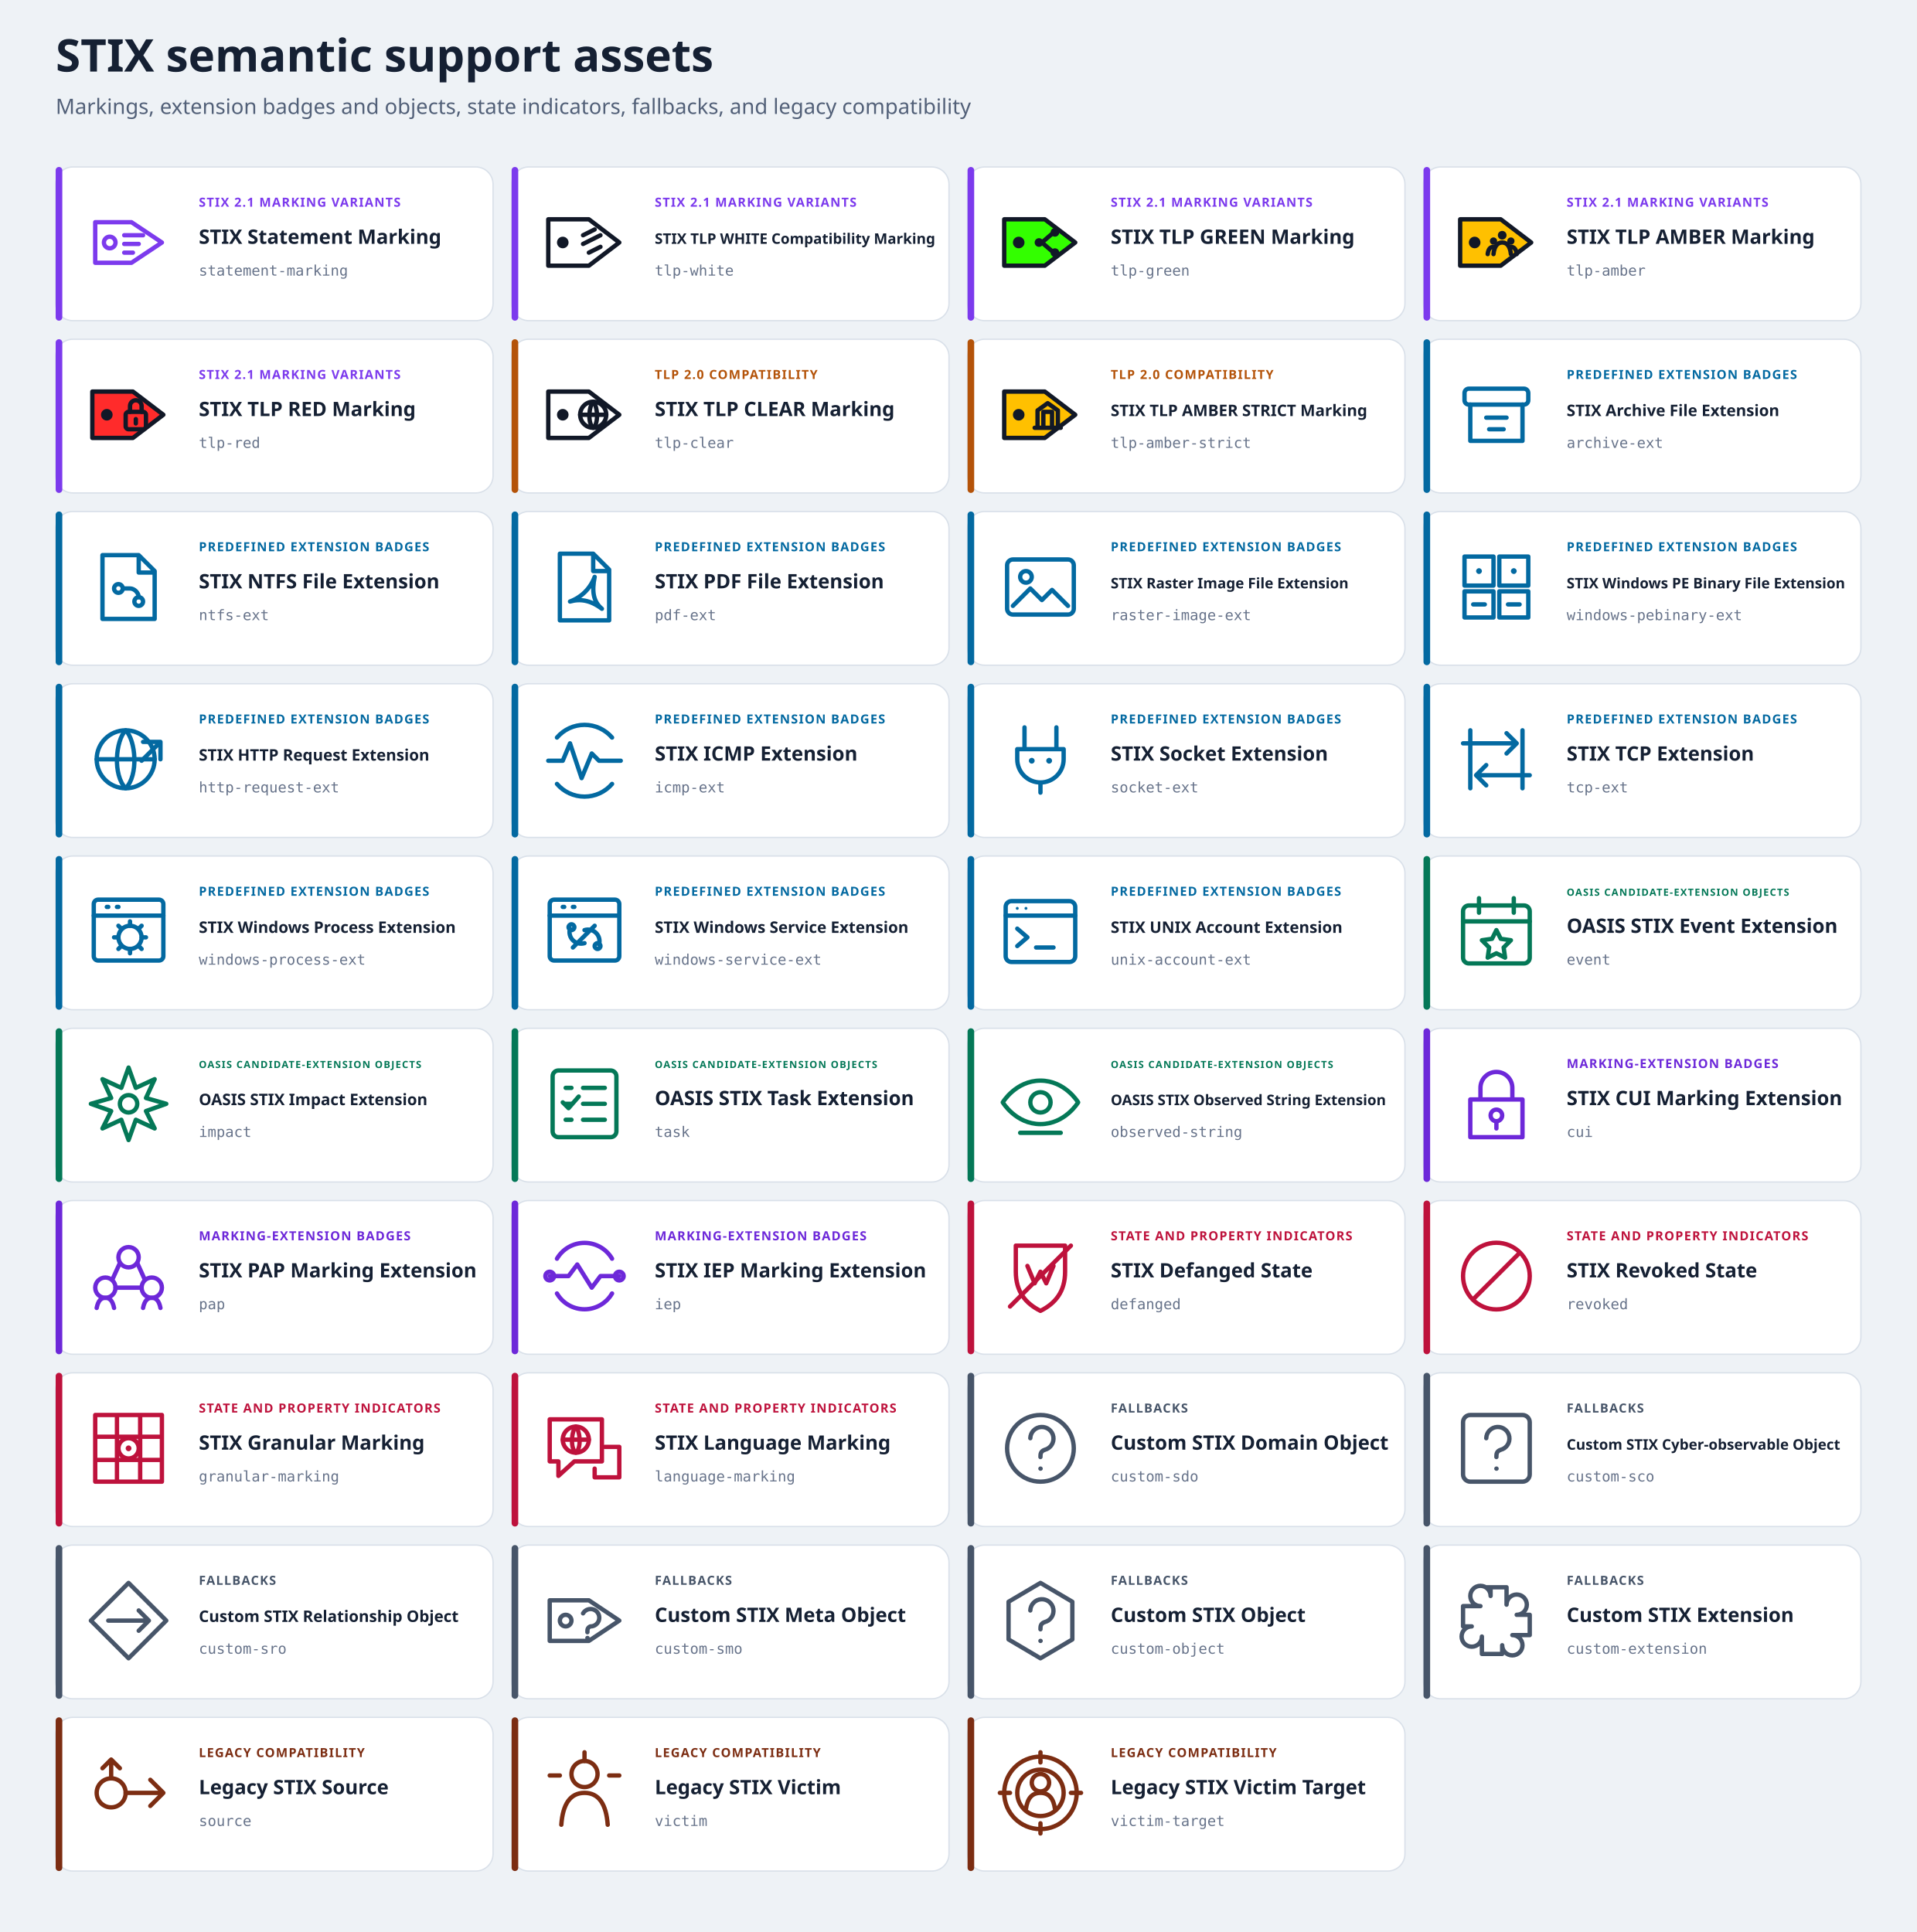
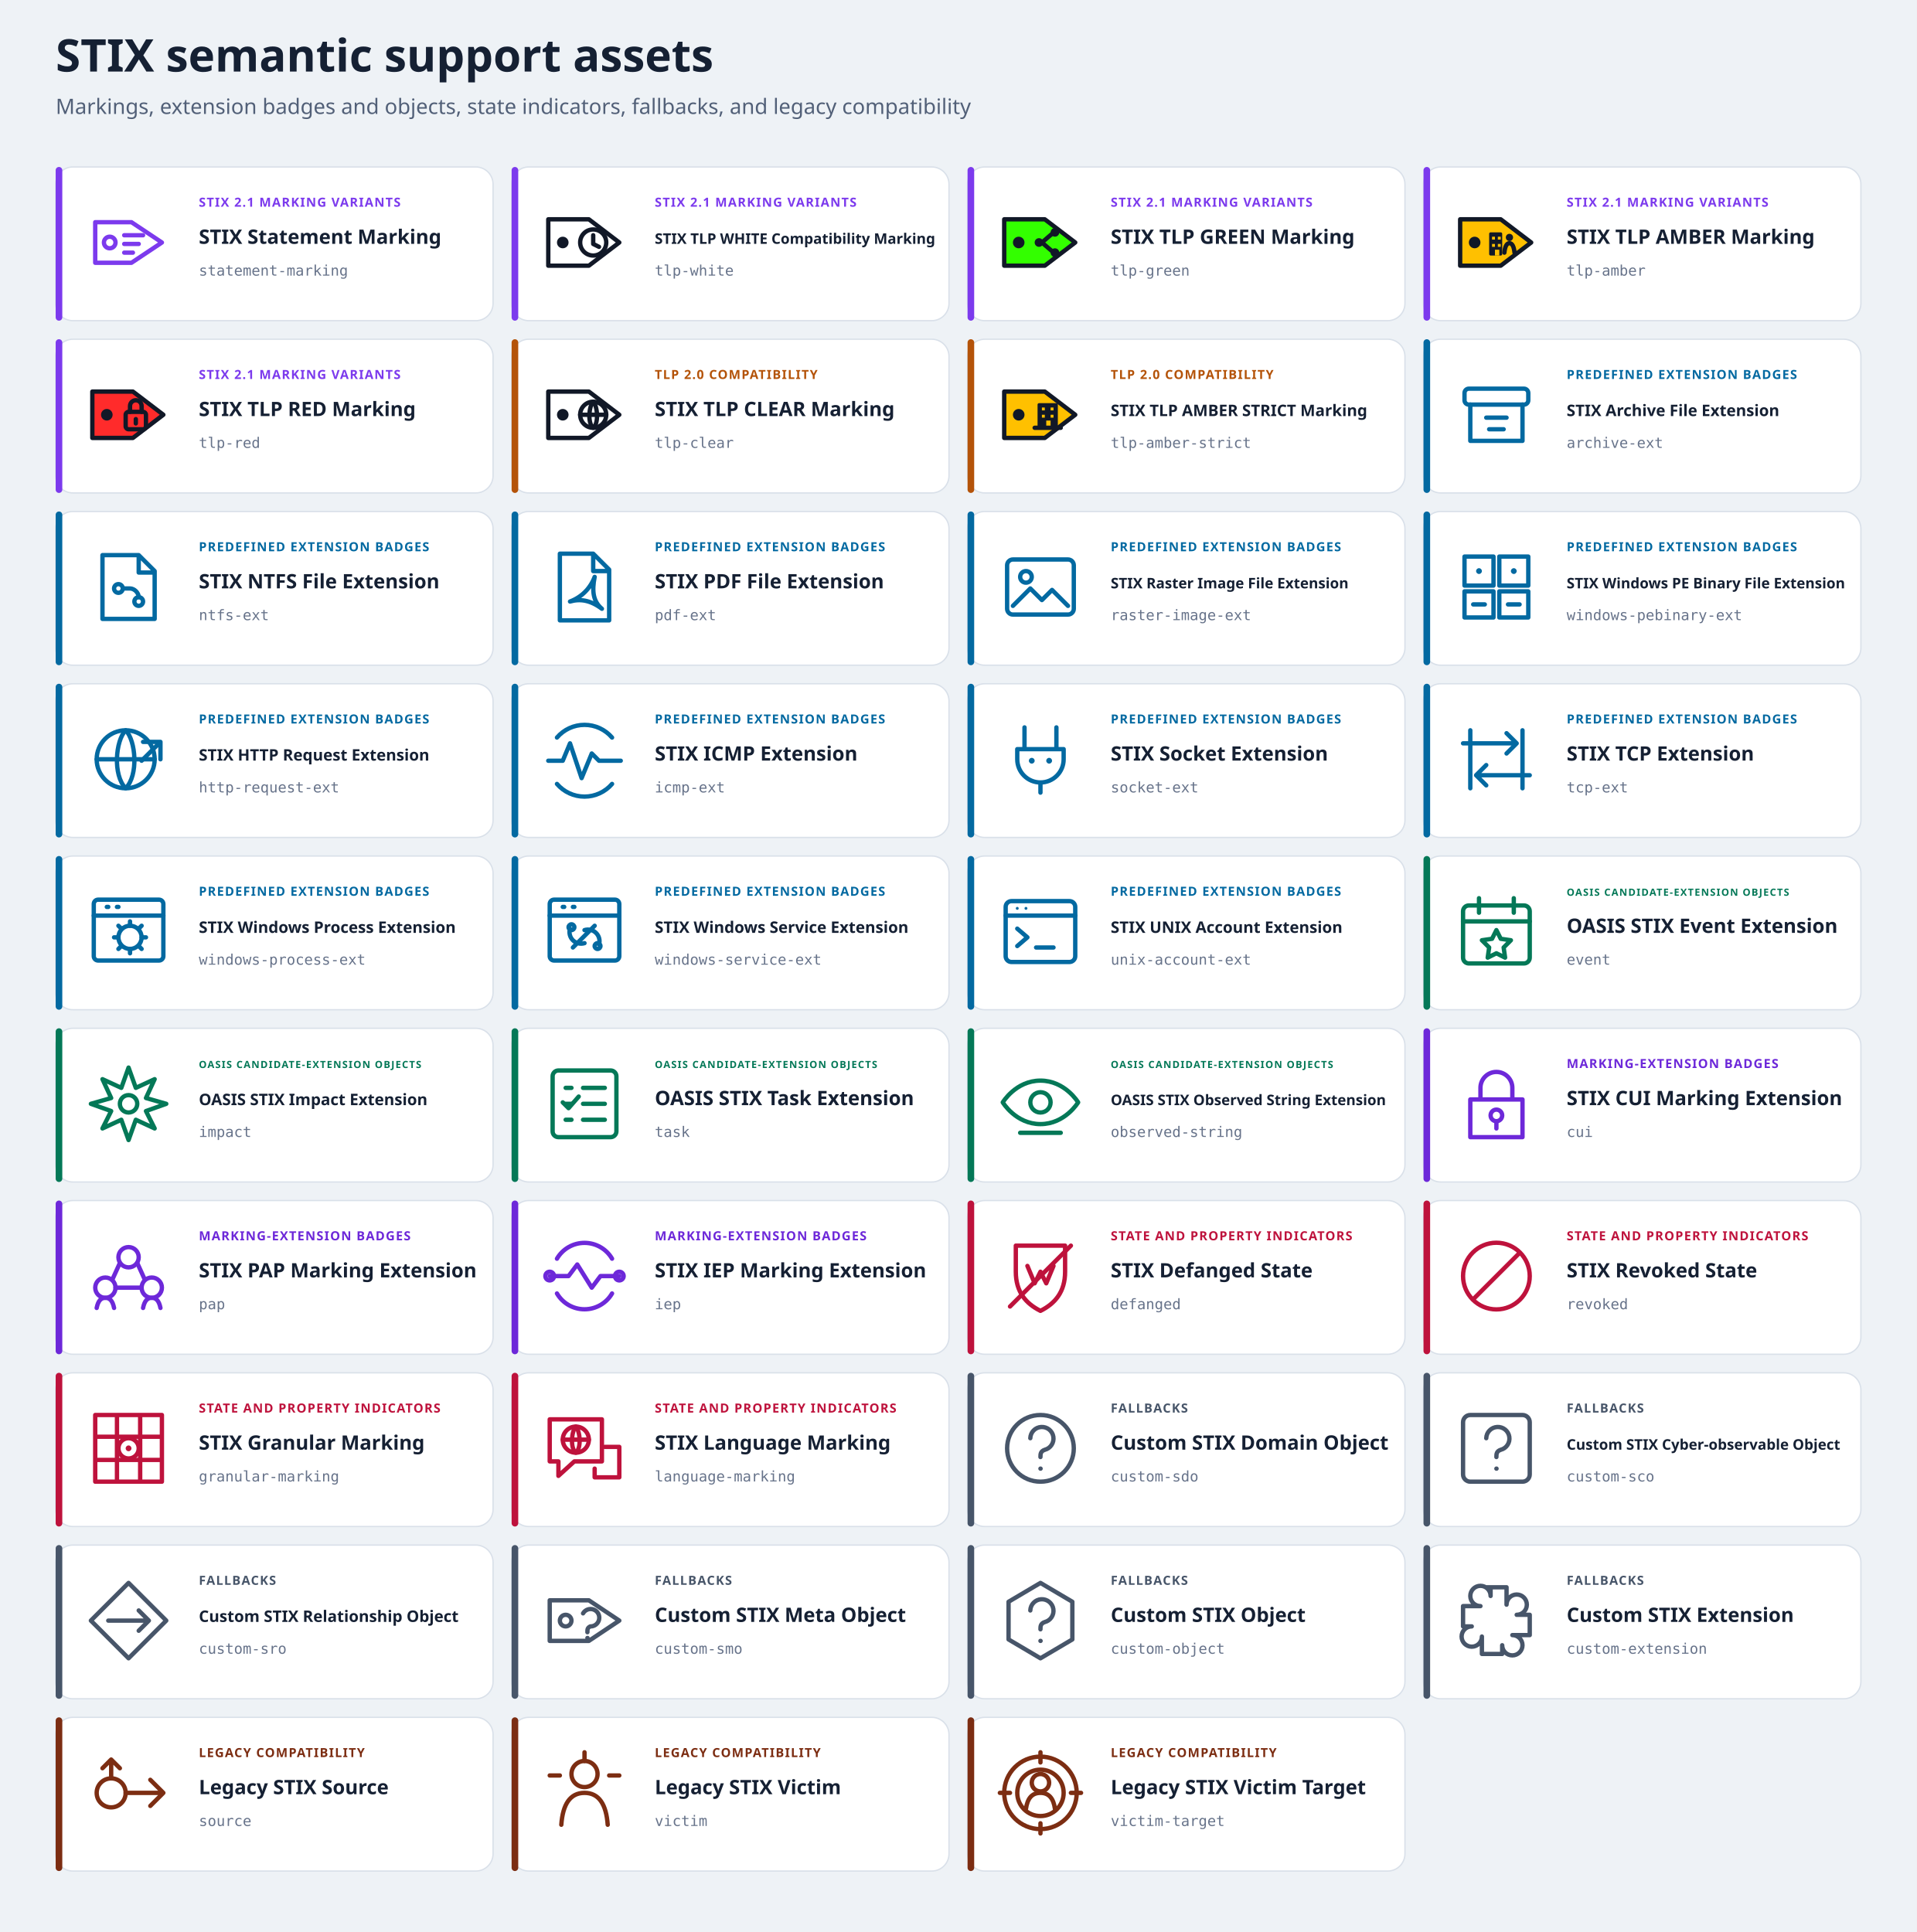
<svg xmlns="http://www.w3.org/2000/svg" viewBox="0 0 1446 1458" role="img" aria-label="STIX marking, extension, state, fallback, and compatibility assets">
  <defs>
    <symbol id="support-0" viewBox="0 0 64 64" fill="none" stroke="currentColor" stroke-width="3" stroke-linecap="round" stroke-linejoin="round">
      <path d="M9 18h25l21 14-21 14H9z" />
      <circle cx="19" cy="32" r="4" />
      <path d="M29 27h13M29 33h10M29 39h6" />
    </symbol>
    <symbol id="support-1" viewBox="0 0 64 64" fill="none" stroke="currentColor" stroke-width="3" stroke-linecap="round" stroke-linejoin="round">
      <path d="M7 16h28l21 16-21 16H7z" fill="#FFFFFF" stroke="#111827" />
      <circle cx="17" cy="32" r="4" fill="#111827" stroke="none" />
      <g fill="none" stroke="#111827" stroke-width="3" stroke-linecap="round" stroke-linejoin="round">
-         <path d="m31 27 8-4M31 33l12-6M35 39l8-4" />
+         <circle cx="38" cy="32" r="9" />
+         <path d="M38 27v6l4 2" />
      </g>
    </symbol>
    <symbol id="support-2" viewBox="0 0 64 64" fill="none" stroke="currentColor" stroke-width="3" stroke-linecap="round" stroke-linejoin="round">
      <path d="M7 16h28l21 16-21 16H7z" fill="#33FF00" stroke="#111827" />
      <circle cx="17" cy="32" r="4" fill="#111827" stroke="none" />
      <g fill="none" stroke="#111827" stroke-width="3" stroke-linecap="round" stroke-linejoin="round">
        <path d="m33 32 7-6M33 32l7 6" />
        <circle cx="31" cy="32" r="3" fill="#111827" stroke="none" />
        <circle cx="42" cy="25" r="3" fill="#111827" stroke="none" />
        <circle cx="42" cy="39" r="3" fill="#111827" stroke="none" />
      </g>
    </symbol>
    <symbol id="support-3" viewBox="0 0 64 64" fill="none" stroke="currentColor" stroke-width="3" stroke-linecap="round" stroke-linejoin="round">
      <path d="M7 16h28l21 16-21 16H7z" fill="#FFC000" stroke="#111827" />
      <circle cx="17" cy="32" r="4" fill="#111827" stroke="none" />
      <g fill="none" stroke="#111827" stroke-width="3" stroke-linecap="round" stroke-linejoin="round">
-         <circle cx="36" cy="27" r="3" fill="#111827" stroke="none" />
-         <circle cx="30" cy="31" r="2.5" fill="#111827" stroke="none" />
-         <circle cx="42" cy="31" r="2.5" fill="#111827" stroke="none" />
-         <path d="M30 40c.5-5 2.5-8 6-8s5.5 3 6 8M26 40c.3-3 1.5-5 4-5M46 40c-.3-3-1.5-5-4-5" />
+         <rect x="27" y="25" width="9" height="16" rx="1" fill="#111827" stroke="none" />
+         <rect x="29" y="28" width="2" height="2" fill="#FFC000" stroke="none" />
+         <rect x="33" y="28" width="2" height="2" fill="#FFC000" stroke="none" />
+         <rect x="29" y="33" width="2" height="2" fill="#FFC000" stroke="none" />
+         <rect x="33" y="33" width="2" height="2" fill="#FFC000" stroke="none" />
+         <rect x="31" y="37" width="3" height="4" fill="#FFC000" stroke="none" />
+         <circle cx="41" cy="28.5" r="2.5" fill="#111827" stroke="none" />
+         <path d="M37.5 39c.4-4.2 1.6-6.5 3.5-6.5s3.1 2.3 3.5 6.5" />
      </g>
    </symbol>
    <symbol id="support-4" viewBox="0 0 64 64" fill="none" stroke="currentColor" stroke-width="3" stroke-linecap="round" stroke-linejoin="round">
      <path d="M7 16h28l21 16-21 16H7z" fill="#FF2B2B" stroke="#111827" />
      <circle cx="17" cy="32" r="4" fill="#111827" stroke="none" />
      <g fill="none" stroke="#111827" stroke-width="3" stroke-linecap="round" stroke-linejoin="round">
        <rect x="30" y="30" width="14" height="12" rx="2" />
        <path d="M33 30v-4a4 4 0 0 1 8 0v4M37 35v3" />
      </g>
    </symbol>
    <symbol id="support-5" viewBox="0 0 64 64" fill="none" stroke="currentColor" stroke-width="3" stroke-linecap="round" stroke-linejoin="round">
      <path d="M7 16h28l21 16-21 16H7z" fill="#FFFFFF" stroke="#111827" />
      <circle cx="17" cy="32" r="4" fill="#111827" stroke="none" />
      <g fill="none" stroke="#111827" stroke-width="3" stroke-linecap="round" stroke-linejoin="round">
        <circle cx="38" cy="32" r="9" />
        <path d="M29 32h18M38 23c3 3 4 15 0 18M38 23c-3 3-4 15 0 18" />
      </g>
    </symbol>
    <symbol id="support-6" viewBox="0 0 64 64" fill="none" stroke="currentColor" stroke-width="3" stroke-linecap="round" stroke-linejoin="round">
      <path d="M7 16h28l21 16-21 16H7z" fill="#FFC000" stroke="#111827" />
      <circle cx="17" cy="32" r="4" fill="#111827" stroke="none" />
      <g fill="none" stroke="#111827" stroke-width="3" stroke-linecap="round" stroke-linejoin="round">
-         <path d="M30 41V29l7-5 7 5v12M34 41V30h6v11M28 41h18" />
+         <rect x="30" y="24" width="14" height="17" rx="1" fill="#111827" stroke="none" />
+         <rect x="33" y="27" width="2" height="2" fill="#FFC000" stroke="none" />
+         <rect x="39" y="27" width="2" height="2" fill="#FFC000" stroke="none" />
+         <rect x="33" y="32" width="2" height="2" fill="#FFC000" stroke="none" />
+         <rect x="39" y="32" width="2" height="2" fill="#FFC000" stroke="none" />
+         <rect x="36" y="36" width="3" height="5" fill="#FFC000" stroke="none" />
+         <path d="M28 41h18" />
      </g>
    </symbol>
    <symbol id="support-7" viewBox="0 0 64 64" fill="none" stroke="currentColor" stroke-width="3" stroke-linecap="round" stroke-linejoin="round">
      <rect x="10" y="14" width="44" height="11" rx="3" />
      <path d="M14 25v25h36V25M25 34h14M27 42h10" />
    </symbol>
    <symbol id="support-8" viewBox="0 0 64 64" fill="none" stroke="currentColor" stroke-width="3" stroke-linecap="round" stroke-linejoin="round">
      <path d="M14 10h25l11 11v33H14zM39 10v12h11" />
      <circle cx="25" cy="33" r="3" />
      <circle cx="39" cy="42" r="3" />
      <path d="M28 33h5c3 0 6 3 6 6" />
    </symbol>
    <symbol id="support-9" viewBox="0 0 64 64" fill="none" stroke="currentColor" stroke-width="3" stroke-linecap="round" stroke-linejoin="round">
      <path d="M15 9h23l11 11v35H15zM38 9v12h11" />
      <path d="M22 42c8-3 14-9 17-17-2 10-1 17 5 22-8-6-15-7-22-5z" />
    </symbol>
    <symbol id="support-10" viewBox="0 0 64 64" fill="none" stroke="currentColor" stroke-width="3" stroke-linecap="round" stroke-linejoin="round">
      <rect x="9" y="13" width="46" height="38" rx="4" />
      <circle cx="22" cy="25" r="4" />
      <path d="m13 45 12-12 8 8 7-7 11 11" />
    </symbol>
    <symbol id="support-11" viewBox="0 0 64 64" fill="none" stroke="currentColor" stroke-width="3" stroke-linecap="round" stroke-linejoin="round">
      <path d="M10 11h20v20H10zM34 11h20v20H34zM10 35h20v18H10zM34 35h20v18H34z" />
      <circle cx="20" cy="21" r="2" fill="currentColor" stroke="none" />
      <circle cx="44" cy="21" r="2" fill="currentColor" stroke="none" />
      <path d="M16 44h8M40 44h8" />
    </symbol>
    <symbol id="support-12" viewBox="0 0 64 64" fill="none" stroke="currentColor" stroke-width="3" stroke-linecap="round" stroke-linejoin="round">
      <circle cx="30" cy="32" r="20" />
      <path d="M10 32h40M30 12c7 7 9 31 0 40M30 12c-7 7-9 31 0 40" />
      <path d="M42 20h12v12M54 20 41 33" />
    </symbol>
    <symbol id="support-13" viewBox="0 0 64 64" fill="none" stroke="currentColor" stroke-width="3" stroke-linecap="round" stroke-linejoin="round">
      <path d="M7 33h10l5-12 8 24 7-17 5 5h15" />
      <path d="M13 17a25 25 0 0 1 38 0M13 49a25 25 0 0 0 38 0" />
    </symbol>
    <symbol id="support-14" viewBox="0 0 64 64" fill="none" stroke="currentColor" stroke-width="3" stroke-linecap="round" stroke-linejoin="round">
      <path d="M21 10v15M43 10v15M16 25h32v7a16 16 0 0 1-32 0zM32 48v7" />
      <circle cx="26" cy="33" r="2" fill="currentColor" stroke="none" />
      <circle cx="38" cy="33" r="2" fill="currentColor" stroke="none" />
    </symbol>
    <symbol id="support-15" viewBox="0 0 64 64" fill="none" stroke="currentColor" stroke-width="3" stroke-linecap="round" stroke-linejoin="round">
      <path d="M9 21h37M39 14l7 7-7 7M55 43H18M25 36l-7 7 7 7" />
      <path d="M14 12v40M50 12v40" />
    </symbol>
    <symbol id="support-16" viewBox="0 0 64 64" fill="none" stroke="currentColor" stroke-width="3" stroke-linecap="round" stroke-linejoin="round">
      <rect x="8" y="10" width="48" height="42" rx="3" />
      <path d="M8 21h48M17 15h1M24 15h1" />
      <circle cx="33" cy="36" r="8" />
      <path d="M33 25v3M33 44v3M22 36h3M41 36h3M25 28l2 2M39 42l2 2M41 28l-2 2M27 42l-2 2" />
    </symbol>
    <symbol id="support-17" viewBox="0 0 64 64" fill="none" stroke="currentColor" stroke-width="3" stroke-linecap="round" stroke-linejoin="round">
      <rect x="8" y="10" width="48" height="42" rx="3" />
      <path d="M8 21h48M17 15h1M24 15h1" />
      <path d="m24 43 15-15M22 30a8 8 0 0 0 10 10M42 41a8 8 0 0 0-10-10" />
      <circle cx="23" cy="29" r="2" />
      <circle cx="41" cy="42" r="2" />
    </symbol>
    <symbol id="support-18" viewBox="0 0 64 64" fill="none" stroke="currentColor" stroke-width="3" stroke-linecap="round" stroke-linejoin="round">
      <rect x="8" y="11" width="48" height="42" rx="4" />
      <path d="M8 21h48M16 30l7 6-7 6M29 43h12" />
      <circle cx="16" cy="16" r="1" fill="currentColor" stroke="none" />
      <circle cx="22" cy="16" r="1" fill="currentColor" stroke="none" />
    </symbol>
    <symbol id="support-19" viewBox="0 0 64 64" fill="none" stroke="currentColor" stroke-width="3" stroke-linecap="round" stroke-linejoin="round">
      <rect x="9" y="14" width="46" height="40" rx="4" />
      <path d="M9 25h46M20 9v10M44 9v10" />
      <path d="m32 31 3 6 7 1-5 5 1 7-6-3-6 3 1-7-5-5 7-1z" />
    </symbol>
    <symbol id="support-20" viewBox="0 0 64 64" fill="none" stroke="currentColor" stroke-width="3" stroke-linecap="round" stroke-linejoin="round">
      <path d="m32 7 5 14 13-6-6 13 14 4-14 5 6 12-13-6-5 14-5-14-13 6 6-12-14-5 14-4-6-13 13 6z" />
      <circle cx="32" cy="32" r="6" />
    </symbol>
    <symbol id="support-21" viewBox="0 0 64 64" fill="none" stroke="currentColor" stroke-width="3" stroke-linecap="round" stroke-linejoin="round">
      <rect x="10" y="9" width="44" height="46" rx="4" />
      <path d="M19 21h4M31 21h15M19 32h4M31 32h15M19 43h4M31 43h15" />
      <path d="m17 31 4 4 7-8" />
    </symbol>
    <symbol id="support-22" viewBox="0 0 64 64" fill="none" stroke="currentColor" stroke-width="3" stroke-linecap="round" stroke-linejoin="round">
      <path d="M6 31s9-15 26-15 26 15 26 15-9 15-26 15S6 31 6 31z" />
      <circle cx="32" cy="31" r="7" />
      <path d="M18 52h28" />
    </symbol>
    <symbol id="support-23" viewBox="0 0 64 64" fill="none" stroke="currentColor" stroke-width="3" stroke-linecap="round" stroke-linejoin="round">
      <path d="M14 29h36v26H14zM21 29v-8a11 11 0 0 1 22 0v8" />
      <circle cx="32" cy="40" r="4" />
      <path d="M32 44v5" />
    </symbol>
    <symbol id="support-24" viewBox="0 0 64 64" fill="none" stroke="currentColor" stroke-width="3" stroke-linecap="round" stroke-linejoin="round">
      <circle cx="32" cy="19" r="7" />
      <circle cx="16" cy="40" r="7" />
      <circle cx="48" cy="40" r="7" />
      <path d="M26 23 21 34M38 23l5 11M23 40h18" />
      <path d="M10 54c1-5 3-7 6-7s5 2 6 7M42 54c1-5 3-7 6-7s5 2 6 7" />
    </symbol>
    <symbol id="support-25" viewBox="0 0 64 64" fill="none" stroke="currentColor" stroke-width="3" stroke-linecap="round" stroke-linejoin="round">
      <path d="M8 32h13l6-8 10 16 6-8h13" />
      <path d="M13 20a22 22 0 0 1 38 0M13 44a22 22 0 0 0 38 0" />
      <circle cx="8" cy="32" r="3" />
      <circle cx="56" cy="32" r="3" />
    </symbol>
    <symbol id="support-26" viewBox="0 0 64 64" fill="none" stroke="currentColor" stroke-width="3" stroke-linecap="round" stroke-linejoin="round">
      <path d="M15 11h34v18c0 14-7 22-17 27-10-5-17-13-17-27z" />
      <path d="m23 25 5 12 4-8 4 8 5-12M11 53 53 11" />
    </symbol>
    <symbol id="support-27" viewBox="0 0 64 64" fill="none" stroke="currentColor" stroke-width="3" stroke-linecap="round" stroke-linejoin="round">
      <circle cx="32" cy="32" r="23" />
      <path d="m16 48 32-32" />
    </symbol>
    <symbol id="support-28" viewBox="0 0 64 64" fill="none" stroke="currentColor" stroke-width="3" stroke-linecap="round" stroke-linejoin="round">
      <path d="M9 9h46v46H9zM24 9v46M40 9v46M9 24h46M9 40h46" />
      <circle cx="32" cy="32" r="7" />
      <circle cx="32" cy="32" r="2" fill="currentColor" stroke="none" />
    </symbol>
    <symbol id="support-29" viewBox="0 0 64 64" fill="none" stroke="currentColor" stroke-width="3" stroke-linecap="round" stroke-linejoin="round">
      <path d="M8 12h36v29H25L14 51V41H8z" />
      <circle cx="26" cy="26" r="9" />
      <path d="M17 26h18M26 17c3 3 4 15 0 18M26 17c-3 3-4 15 0 18M46 31h10v21H39v-6" />
    </symbol>
    <symbol id="support-30" viewBox="0 0 64 64" fill="none" stroke="currentColor" stroke-width="3" stroke-linecap="round" stroke-linejoin="round">
      <circle cx="32" cy="32" r="23" />
      <path d="M25 25a8 8 0 1 1 10 8c-3 1-3 3-3 5M32 46h.1" />
    </symbol>
    <symbol id="support-31" viewBox="0 0 64 64" fill="none" stroke="currentColor" stroke-width="3" stroke-linecap="round" stroke-linejoin="round">
      <rect x="9" y="9" width="46" height="46" rx="5" />
      <path d="M25 25a8 8 0 1 1 10 8c-3 1-3 3-3 5M32 46h.1" />
    </symbol>
    <symbol id="support-32" viewBox="0 0 64 64" fill="none" stroke="currentColor" stroke-width="3" stroke-linecap="round" stroke-linejoin="round">
      <path d="m32 6 26 26-26 26L6 32z" />
      <path d="M18 32h28M39 25l7 7-7 7" />
    </symbol>
    <symbol id="support-33" viewBox="0 0 64 64" fill="none" stroke="currentColor" stroke-width="3" stroke-linecap="round" stroke-linejoin="round">
      <path d="M8 18h27l21 14-21 14H8z" />
      <circle cx="19" cy="32" r="4" />
      <path d="M31 27a6 6 0 1 1 5 9c-2 1-2 2-2 4M34 44h.1" />
    </symbol>
    <symbol id="support-34" viewBox="0 0 64 64" fill="none" stroke="currentColor" stroke-width="3" stroke-linecap="round" stroke-linejoin="round">
      <path d="M32 6 54 19v26L32 58 10 45V19z" />
      <path d="M25 25a8 8 0 1 1 10 8c-3 1-3 3-3 5M32 46h.1" />
    </symbol>
    <symbol id="support-35" viewBox="0 0 64 64" fill="none" stroke="currentColor" stroke-width="3" stroke-linecap="round" stroke-linejoin="round">
      <path d="M25 9h14v12a7 7 0 1 1 7 7h9v14H43a7 7 0 1 1-7 7v6H22V43a7 7 0 1 1-7-7H9V22h12a7 7 0 1 1 7-7V9z" />
    </symbol>
    <symbol id="support-36" viewBox="0 0 64 64" fill="none" stroke="currentColor" stroke-width="3" stroke-linecap="round" stroke-linejoin="round">
      <circle cx="20" cy="32" r="10" />
      <path d="M30 32h26M47 23l9 9-9 9M20 22V10M14 15l6-6 6 6" />
    </symbol>
    <symbol id="support-37" viewBox="0 0 64 64" fill="none" stroke="currentColor" stroke-width="3" stroke-linecap="round" stroke-linejoin="round">
      <circle cx="32" cy="19" r="9" />
      <path d="M16 54c1-14 6-22 16-22s15 8 16 22" />
      <path d="M8 20h7M49 20h7M32 4v6" />
    </symbol>
    <symbol id="support-38" viewBox="0 0 64 64" fill="none" stroke="currentColor" stroke-width="3" stroke-linecap="round" stroke-linejoin="round">
      <circle cx="32" cy="32" r="25" />
      <circle cx="32" cy="32" r="16" />
      <circle cx="32" cy="25" r="6" />
      <path d="M22 43c1-7 4-11 10-11s9 4 10 11M32 4v7M32 53v7M4 32h7M53 32h7" />
    </symbol>
  </defs>
  <rect width="1446" height="1458" fill="#eef2f6" />
  <text x="42" y="54" fill="#152033" font-family="system-ui, sans-serif" font-size="34" font-weight="750">STIX semantic support assets</text>
  <text x="42" y="86" fill="#526078" font-family="system-ui, sans-serif" font-size="16">
    Markings, extension badges and objects, state indicators, fallbacks, and legacy compatibility
  </text>
  <g>
    <rect x="42" y="126" width="330" height="116" rx="13" fill="#ffffff" stroke="#d9e0e9" />
    <rect x="42" y="126" width="5" height="116" rx="2.5" fill="#7c3aed" />
    <use x="62" y="148" width="70" height="70" href="#support-0" color="#7c3aed" />
    <text x="150" y="156" fill="#7c3aed" font-family="system-ui, sans-serif" font-size="9.5" font-weight="800" letter-spacing="0.7">STIX 2.1 MARKING VARIANTS</text>
    <text x="150" y="184" fill="#152033" font-family="system-ui, sans-serif" font-size="15" font-weight="700">STIX Statement Marking</text>
    <text x="150" y="208" fill="#67738a" font-family="monospace" font-size="11">statement-marking</text>
  </g>
  <g>
    <rect x="386" y="126" width="330" height="116" rx="13" fill="#ffffff" stroke="#d9e0e9" />
    <rect x="386" y="126" width="5" height="116" rx="2.5" fill="#7c3aed" />
    <use x="406" y="148" width="70" height="70" href="#support-1" color="#7c3aed" />
    <text x="494" y="156" fill="#7c3aed" font-family="system-ui, sans-serif" font-size="9.5" font-weight="800" letter-spacing="0.7">STIX 2.1 MARKING VARIANTS</text>
    <text x="494" y="184" fill="#152033" font-family="system-ui, sans-serif" font-size="11" font-weight="700">STIX TLP WHITE Compatibility Marking</text>
    <text x="494" y="208" fill="#67738a" font-family="monospace" font-size="11">tlp-white</text>
  </g>
  <g>
    <rect x="730" y="126" width="330" height="116" rx="13" fill="#ffffff" stroke="#d9e0e9" />
    <rect x="730" y="126" width="5" height="116" rx="2.5" fill="#7c3aed" />
    <use x="750" y="148" width="70" height="70" href="#support-2" color="#7c3aed" />
    <text x="838" y="156" fill="#7c3aed" font-family="system-ui, sans-serif" font-size="9.5" font-weight="800" letter-spacing="0.7">STIX 2.1 MARKING VARIANTS</text>
    <text x="838" y="184" fill="#152033" font-family="system-ui, sans-serif" font-size="15" font-weight="700">STIX TLP GREEN Marking</text>
    <text x="838" y="208" fill="#67738a" font-family="monospace" font-size="11">tlp-green</text>
  </g>
  <g>
    <rect x="1074" y="126" width="330" height="116" rx="13" fill="#ffffff" stroke="#d9e0e9" />
    <rect x="1074" y="126" width="5" height="116" rx="2.5" fill="#7c3aed" />
    <use x="1094" y="148" width="70" height="70" href="#support-3" color="#7c3aed" />
    <text x="1182" y="156" fill="#7c3aed" font-family="system-ui, sans-serif" font-size="9.5" font-weight="800" letter-spacing="0.7">STIX 2.1 MARKING VARIANTS</text>
    <text x="1182" y="184" fill="#152033" font-family="system-ui, sans-serif" font-size="15" font-weight="700">STIX TLP AMBER Marking</text>
    <text x="1182" y="208" fill="#67738a" font-family="monospace" font-size="11">tlp-amber</text>
  </g>
  <g>
    <rect x="42" y="256" width="330" height="116" rx="13" fill="#ffffff" stroke="#d9e0e9" />
    <rect x="42" y="256" width="5" height="116" rx="2.5" fill="#7c3aed" />
    <use x="62" y="278" width="70" height="70" href="#support-4" color="#7c3aed" />
    <text x="150" y="286" fill="#7c3aed" font-family="system-ui, sans-serif" font-size="9.5" font-weight="800" letter-spacing="0.7">STIX 2.1 MARKING VARIANTS</text>
    <text x="150" y="314" fill="#152033" font-family="system-ui, sans-serif" font-size="15" font-weight="700">STIX TLP RED Marking</text>
    <text x="150" y="338" fill="#67738a" font-family="monospace" font-size="11">tlp-red</text>
  </g>
  <g>
    <rect x="386" y="256" width="330" height="116" rx="13" fill="#ffffff" stroke="#d9e0e9" />
    <rect x="386" y="256" width="5" height="116" rx="2.5" fill="#b45309" />
    <use x="406" y="278" width="70" height="70" href="#support-5" color="#b45309" />
    <text x="494" y="286" fill="#b45309" font-family="system-ui, sans-serif" font-size="9.5" font-weight="800" letter-spacing="0.7">TLP 2.0 COMPATIBILITY</text>
    <text x="494" y="314" fill="#152033" font-family="system-ui, sans-serif" font-size="15" font-weight="700">STIX TLP CLEAR Marking</text>
    <text x="494" y="338" fill="#67738a" font-family="monospace" font-size="11">tlp-clear</text>
  </g>
  <g>
    <rect x="730" y="256" width="330" height="116" rx="13" fill="#ffffff" stroke="#d9e0e9" />
    <rect x="730" y="256" width="5" height="116" rx="2.5" fill="#b45309" />
    <use x="750" y="278" width="70" height="70" href="#support-6" color="#b45309" />
    <text x="838" y="286" fill="#b45309" font-family="system-ui, sans-serif" font-size="9.5" font-weight="800" letter-spacing="0.7">TLP 2.0 COMPATIBILITY</text>
    <text x="838" y="314" fill="#152033" font-family="system-ui, sans-serif" font-size="12" font-weight="700">STIX TLP AMBER STRICT Marking</text>
    <text x="838" y="338" fill="#67738a" font-family="monospace" font-size="11">tlp-amber-strict</text>
  </g>
  <g>
    <rect x="1074" y="256" width="330" height="116" rx="13" fill="#ffffff" stroke="#d9e0e9" />
    <rect x="1074" y="256" width="5" height="116" rx="2.5" fill="#0369a1" />
    <use x="1094" y="278" width="70" height="70" href="#support-7" color="#0369a1" />
    <text x="1182" y="286" fill="#0369a1" font-family="system-ui, sans-serif" font-size="9.5" font-weight="800" letter-spacing="0.7">PREDEFINED EXTENSION BADGES</text>
    <text x="1182" y="314" fill="#152033" font-family="system-ui, sans-serif" font-size="12" font-weight="700">STIX Archive File Extension</text>
    <text x="1182" y="338" fill="#67738a" font-family="monospace" font-size="11">archive-ext</text>
  </g>
  <g>
    <rect x="42" y="386" width="330" height="116" rx="13" fill="#ffffff" stroke="#d9e0e9" />
    <rect x="42" y="386" width="5" height="116" rx="2.5" fill="#0369a1" />
    <use x="62" y="408" width="70" height="70" href="#support-8" color="#0369a1" />
    <text x="150" y="416" fill="#0369a1" font-family="system-ui, sans-serif" font-size="9.5" font-weight="800" letter-spacing="0.7">PREDEFINED EXTENSION BADGES</text>
    <text x="150" y="444" fill="#152033" font-family="system-ui, sans-serif" font-size="15" font-weight="700">STIX NTFS File Extension</text>
    <text x="150" y="468" fill="#67738a" font-family="monospace" font-size="11">ntfs-ext</text>
  </g>
  <g>
    <rect x="386" y="386" width="330" height="116" rx="13" fill="#ffffff" stroke="#d9e0e9" />
    <rect x="386" y="386" width="5" height="116" rx="2.5" fill="#0369a1" />
    <use x="406" y="408" width="70" height="70" href="#support-9" color="#0369a1" />
    <text x="494" y="416" fill="#0369a1" font-family="system-ui, sans-serif" font-size="9.5" font-weight="800" letter-spacing="0.7">PREDEFINED EXTENSION BADGES</text>
    <text x="494" y="444" fill="#152033" font-family="system-ui, sans-serif" font-size="15" font-weight="700">STIX PDF File Extension</text>
    <text x="494" y="468" fill="#67738a" font-family="monospace" font-size="11">pdf-ext</text>
  </g>
  <g>
    <rect x="730" y="386" width="330" height="116" rx="13" fill="#ffffff" stroke="#d9e0e9" />
    <rect x="730" y="386" width="5" height="116" rx="2.5" fill="#0369a1" />
    <use x="750" y="408" width="70" height="70" href="#support-10" color="#0369a1" />
    <text x="838" y="416" fill="#0369a1" font-family="system-ui, sans-serif" font-size="9.5" font-weight="800" letter-spacing="0.7">PREDEFINED EXTENSION BADGES</text>
    <text x="838" y="444" fill="#152033" font-family="system-ui, sans-serif" font-size="11" font-weight="700">STIX Raster Image File Extension</text>
    <text x="838" y="468" fill="#67738a" font-family="monospace" font-size="11">raster-image-ext</text>
  </g>
  <g>
    <rect x="1074" y="386" width="330" height="116" rx="13" fill="#ffffff" stroke="#d9e0e9" />
    <rect x="1074" y="386" width="5" height="116" rx="2.5" fill="#0369a1" />
    <use x="1094" y="408" width="70" height="70" href="#support-11" color="#0369a1" />
    <text x="1182" y="416" fill="#0369a1" font-family="system-ui, sans-serif" font-size="9.5" font-weight="800" letter-spacing="0.7">PREDEFINED EXTENSION BADGES</text>
    <text x="1182" y="444" fill="#152033" font-family="system-ui, sans-serif" font-size="11" font-weight="700">STIX Windows PE Binary File Extension</text>
    <text x="1182" y="468" fill="#67738a" font-family="monospace" font-size="11">windows-pebinary-ext</text>
  </g>
  <g>
    <rect x="42" y="516" width="330" height="116" rx="13" fill="#ffffff" stroke="#d9e0e9" />
    <rect x="42" y="516" width="5" height="116" rx="2.5" fill="#0369a1" />
    <use x="62" y="538" width="70" height="70" href="#support-12" color="#0369a1" />
    <text x="150" y="546" fill="#0369a1" font-family="system-ui, sans-serif" font-size="9.5" font-weight="800" letter-spacing="0.7">PREDEFINED EXTENSION BADGES</text>
    <text x="150" y="574" fill="#152033" font-family="system-ui, sans-serif" font-size="12" font-weight="700">STIX HTTP Request Extension</text>
    <text x="150" y="598" fill="#67738a" font-family="monospace" font-size="11">http-request-ext</text>
  </g>
  <g>
    <rect x="386" y="516" width="330" height="116" rx="13" fill="#ffffff" stroke="#d9e0e9" />
    <rect x="386" y="516" width="5" height="116" rx="2.5" fill="#0369a1" />
    <use x="406" y="538" width="70" height="70" href="#support-13" color="#0369a1" />
    <text x="494" y="546" fill="#0369a1" font-family="system-ui, sans-serif" font-size="9.5" font-weight="800" letter-spacing="0.7">PREDEFINED EXTENSION BADGES</text>
    <text x="494" y="574" fill="#152033" font-family="system-ui, sans-serif" font-size="15" font-weight="700">STIX ICMP Extension</text>
    <text x="494" y="598" fill="#67738a" font-family="monospace" font-size="11">icmp-ext</text>
  </g>
  <g>
    <rect x="730" y="516" width="330" height="116" rx="13" fill="#ffffff" stroke="#d9e0e9" />
    <rect x="730" y="516" width="5" height="116" rx="2.5" fill="#0369a1" />
    <use x="750" y="538" width="70" height="70" href="#support-14" color="#0369a1" />
    <text x="838" y="546" fill="#0369a1" font-family="system-ui, sans-serif" font-size="9.5" font-weight="800" letter-spacing="0.7">PREDEFINED EXTENSION BADGES</text>
    <text x="838" y="574" fill="#152033" font-family="system-ui, sans-serif" font-size="15" font-weight="700">STIX Socket Extension</text>
    <text x="838" y="598" fill="#67738a" font-family="monospace" font-size="11">socket-ext</text>
  </g>
  <g>
    <rect x="1074" y="516" width="330" height="116" rx="13" fill="#ffffff" stroke="#d9e0e9" />
    <rect x="1074" y="516" width="5" height="116" rx="2.5" fill="#0369a1" />
    <use x="1094" y="538" width="70" height="70" href="#support-15" color="#0369a1" />
    <text x="1182" y="546" fill="#0369a1" font-family="system-ui, sans-serif" font-size="9.5" font-weight="800" letter-spacing="0.7">PREDEFINED EXTENSION BADGES</text>
    <text x="1182" y="574" fill="#152033" font-family="system-ui, sans-serif" font-size="15" font-weight="700">STIX TCP Extension</text>
    <text x="1182" y="598" fill="#67738a" font-family="monospace" font-size="11">tcp-ext</text>
  </g>
  <g>
    <rect x="42" y="646" width="330" height="116" rx="13" fill="#ffffff" stroke="#d9e0e9" />
    <rect x="42" y="646" width="5" height="116" rx="2.5" fill="#0369a1" />
    <use x="62" y="668" width="70" height="70" href="#support-16" color="#0369a1" />
    <text x="150" y="676" fill="#0369a1" font-family="system-ui, sans-serif" font-size="9.5" font-weight="800" letter-spacing="0.7">PREDEFINED EXTENSION BADGES</text>
    <text x="150" y="704" fill="#152033" font-family="system-ui, sans-serif" font-size="12" font-weight="700">STIX Windows Process Extension</text>
    <text x="150" y="728" fill="#67738a" font-family="monospace" font-size="11">windows-process-ext</text>
  </g>
  <g>
    <rect x="386" y="646" width="330" height="116" rx="13" fill="#ffffff" stroke="#d9e0e9" />
    <rect x="386" y="646" width="5" height="116" rx="2.5" fill="#0369a1" />
    <use x="406" y="668" width="70" height="70" href="#support-17" color="#0369a1" />
    <text x="494" y="676" fill="#0369a1" font-family="system-ui, sans-serif" font-size="9.5" font-weight="800" letter-spacing="0.7">PREDEFINED EXTENSION BADGES</text>
    <text x="494" y="704" fill="#152033" font-family="system-ui, sans-serif" font-size="12" font-weight="700">STIX Windows Service Extension</text>
    <text x="494" y="728" fill="#67738a" font-family="monospace" font-size="11">windows-service-ext</text>
  </g>
  <g>
    <rect x="730" y="646" width="330" height="116" rx="13" fill="#ffffff" stroke="#d9e0e9" />
    <rect x="730" y="646" width="5" height="116" rx="2.5" fill="#0369a1" />
    <use x="750" y="668" width="70" height="70" href="#support-18" color="#0369a1" />
    <text x="838" y="676" fill="#0369a1" font-family="system-ui, sans-serif" font-size="9.5" font-weight="800" letter-spacing="0.7">PREDEFINED EXTENSION BADGES</text>
    <text x="838" y="704" fill="#152033" font-family="system-ui, sans-serif" font-size="12" font-weight="700">STIX UNIX Account Extension</text>
    <text x="838" y="728" fill="#67738a" font-family="monospace" font-size="11">unix-account-ext</text>
  </g>
  <g>
    <rect x="1074" y="646" width="330" height="116" rx="13" fill="#ffffff" stroke="#d9e0e9" />
    <rect x="1074" y="646" width="5" height="116" rx="2.5" fill="#047857" />
    <use x="1094" y="668" width="70" height="70" href="#support-19" color="#047857" />
    <text x="1182" y="676" fill="#047857" font-family="system-ui, sans-serif" font-size="7.5" font-weight="800" letter-spacing="0.7">OASIS CANDIDATE-EXTENSION OBJECTS</text>
    <text x="1182" y="704" fill="#152033" font-family="system-ui, sans-serif" font-size="15" font-weight="700">OASIS STIX Event Extension</text>
    <text x="1182" y="728" fill="#67738a" font-family="monospace" font-size="11">event</text>
  </g>
  <g>
    <rect x="42" y="776" width="330" height="116" rx="13" fill="#ffffff" stroke="#d9e0e9" />
    <rect x="42" y="776" width="5" height="116" rx="2.5" fill="#047857" />
    <use x="62" y="798" width="70" height="70" href="#support-20" color="#047857" />
    <text x="150" y="806" fill="#047857" font-family="system-ui, sans-serif" font-size="7.5" font-weight="800" letter-spacing="0.7">OASIS CANDIDATE-EXTENSION OBJECTS</text>
    <text x="150" y="834" fill="#152033" font-family="system-ui, sans-serif" font-size="12" font-weight="700">OASIS STIX Impact Extension</text>
    <text x="150" y="858" fill="#67738a" font-family="monospace" font-size="11">impact</text>
  </g>
  <g>
    <rect x="386" y="776" width="330" height="116" rx="13" fill="#ffffff" stroke="#d9e0e9" />
    <rect x="386" y="776" width="5" height="116" rx="2.5" fill="#047857" />
    <use x="406" y="798" width="70" height="70" href="#support-21" color="#047857" />
    <text x="494" y="806" fill="#047857" font-family="system-ui, sans-serif" font-size="7.5" font-weight="800" letter-spacing="0.7">OASIS CANDIDATE-EXTENSION OBJECTS</text>
    <text x="494" y="834" fill="#152033" font-family="system-ui, sans-serif" font-size="15" font-weight="700">OASIS STIX Task Extension</text>
    <text x="494" y="858" fill="#67738a" font-family="monospace" font-size="11">task</text>
  </g>
  <g>
    <rect x="730" y="776" width="330" height="116" rx="13" fill="#ffffff" stroke="#d9e0e9" />
    <rect x="730" y="776" width="5" height="116" rx="2.5" fill="#047857" />
    <use x="750" y="798" width="70" height="70" href="#support-22" color="#047857" />
    <text x="838" y="806" fill="#047857" font-family="system-ui, sans-serif" font-size="7.5" font-weight="800" letter-spacing="0.7">OASIS CANDIDATE-EXTENSION OBJECTS</text>
    <text x="838" y="834" fill="#152033" font-family="system-ui, sans-serif" font-size="11" font-weight="700">OASIS STIX Observed String Extension</text>
    <text x="838" y="858" fill="#67738a" font-family="monospace" font-size="11">observed-string</text>
  </g>
  <g>
    <rect x="1074" y="776" width="330" height="116" rx="13" fill="#ffffff" stroke="#d9e0e9" />
    <rect x="1074" y="776" width="5" height="116" rx="2.5" fill="#6d28d9" />
    <use x="1094" y="798" width="70" height="70" href="#support-23" color="#6d28d9" />
    <text x="1182" y="806" fill="#6d28d9" font-family="system-ui, sans-serif" font-size="9.5" font-weight="800" letter-spacing="0.7">MARKING-EXTENSION BADGES</text>
    <text x="1182" y="834" fill="#152033" font-family="system-ui, sans-serif" font-size="15" font-weight="700">STIX CUI Marking Extension</text>
    <text x="1182" y="858" fill="#67738a" font-family="monospace" font-size="11">cui</text>
  </g>
  <g>
    <rect x="42" y="906" width="330" height="116" rx="13" fill="#ffffff" stroke="#d9e0e9" />
    <rect x="42" y="906" width="5" height="116" rx="2.5" fill="#6d28d9" />
    <use x="62" y="928" width="70" height="70" href="#support-24" color="#6d28d9" />
    <text x="150" y="936" fill="#6d28d9" font-family="system-ui, sans-serif" font-size="9.5" font-weight="800" letter-spacing="0.7">MARKING-EXTENSION BADGES</text>
    <text x="150" y="964" fill="#152033" font-family="system-ui, sans-serif" font-size="15" font-weight="700">STIX PAP Marking Extension</text>
    <text x="150" y="988" fill="#67738a" font-family="monospace" font-size="11">pap</text>
  </g>
  <g>
    <rect x="386" y="906" width="330" height="116" rx="13" fill="#ffffff" stroke="#d9e0e9" />
    <rect x="386" y="906" width="5" height="116" rx="2.5" fill="#6d28d9" />
    <use x="406" y="928" width="70" height="70" href="#support-25" color="#6d28d9" />
    <text x="494" y="936" fill="#6d28d9" font-family="system-ui, sans-serif" font-size="9.5" font-weight="800" letter-spacing="0.7">MARKING-EXTENSION BADGES</text>
    <text x="494" y="964" fill="#152033" font-family="system-ui, sans-serif" font-size="15" font-weight="700">STIX IEP Marking Extension</text>
    <text x="494" y="988" fill="#67738a" font-family="monospace" font-size="11">iep</text>
  </g>
  <g>
    <rect x="730" y="906" width="330" height="116" rx="13" fill="#ffffff" stroke="#d9e0e9" />
    <rect x="730" y="906" width="5" height="116" rx="2.5" fill="#be123c" />
    <use x="750" y="928" width="70" height="70" href="#support-26" color="#be123c" />
    <text x="838" y="936" fill="#be123c" font-family="system-ui, sans-serif" font-size="9.5" font-weight="800" letter-spacing="0.7">STATE AND PROPERTY INDICATORS</text>
    <text x="838" y="964" fill="#152033" font-family="system-ui, sans-serif" font-size="15" font-weight="700">STIX Defanged State</text>
    <text x="838" y="988" fill="#67738a" font-family="monospace" font-size="11">defanged</text>
  </g>
  <g>
    <rect x="1074" y="906" width="330" height="116" rx="13" fill="#ffffff" stroke="#d9e0e9" />
    <rect x="1074" y="906" width="5" height="116" rx="2.5" fill="#be123c" />
    <use x="1094" y="928" width="70" height="70" href="#support-27" color="#be123c" />
    <text x="1182" y="936" fill="#be123c" font-family="system-ui, sans-serif" font-size="9.5" font-weight="800" letter-spacing="0.7">STATE AND PROPERTY INDICATORS</text>
    <text x="1182" y="964" fill="#152033" font-family="system-ui, sans-serif" font-size="15" font-weight="700">STIX Revoked State</text>
    <text x="1182" y="988" fill="#67738a" font-family="monospace" font-size="11">revoked</text>
  </g>
  <g>
    <rect x="42" y="1036" width="330" height="116" rx="13" fill="#ffffff" stroke="#d9e0e9" />
    <rect x="42" y="1036" width="5" height="116" rx="2.5" fill="#be123c" />
    <use x="62" y="1058" width="70" height="70" href="#support-28" color="#be123c" />
    <text x="150" y="1066" fill="#be123c" font-family="system-ui, sans-serif" font-size="9.5" font-weight="800" letter-spacing="0.7">STATE AND PROPERTY INDICATORS</text>
    <text x="150" y="1094" fill="#152033" font-family="system-ui, sans-serif" font-size="15" font-weight="700">STIX Granular Marking</text>
    <text x="150" y="1118" fill="#67738a" font-family="monospace" font-size="11">granular-marking</text>
  </g>
  <g>
    <rect x="386" y="1036" width="330" height="116" rx="13" fill="#ffffff" stroke="#d9e0e9" />
    <rect x="386" y="1036" width="5" height="116" rx="2.5" fill="#be123c" />
    <use x="406" y="1058" width="70" height="70" href="#support-29" color="#be123c" />
    <text x="494" y="1066" fill="#be123c" font-family="system-ui, sans-serif" font-size="9.5" font-weight="800" letter-spacing="0.7">STATE AND PROPERTY INDICATORS</text>
    <text x="494" y="1094" fill="#152033" font-family="system-ui, sans-serif" font-size="15" font-weight="700">STIX Language Marking</text>
    <text x="494" y="1118" fill="#67738a" font-family="monospace" font-size="11">language-marking</text>
  </g>
  <g>
    <rect x="730" y="1036" width="330" height="116" rx="13" fill="#ffffff" stroke="#d9e0e9" />
    <rect x="730" y="1036" width="5" height="116" rx="2.5" fill="#475569" />
    <use x="750" y="1058" width="70" height="70" href="#support-30" color="#475569" />
    <text x="838" y="1066" fill="#475569" font-family="system-ui, sans-serif" font-size="9.5" font-weight="800" letter-spacing="0.7">FALLBACKS</text>
    <text x="838" y="1094" fill="#152033" font-family="system-ui, sans-serif" font-size="15" font-weight="700">Custom STIX Domain Object</text>
    <text x="838" y="1118" fill="#67738a" font-family="monospace" font-size="11">custom-sdo</text>
  </g>
  <g>
    <rect x="1074" y="1036" width="330" height="116" rx="13" fill="#ffffff" stroke="#d9e0e9" />
    <rect x="1074" y="1036" width="5" height="116" rx="2.5" fill="#475569" />
    <use x="1094" y="1058" width="70" height="70" href="#support-31" color="#475569" />
    <text x="1182" y="1066" fill="#475569" font-family="system-ui, sans-serif" font-size="9.5" font-weight="800" letter-spacing="0.7">FALLBACKS</text>
    <text x="1182" y="1094" fill="#152033" font-family="system-ui, sans-serif" font-size="11" font-weight="700">Custom STIX Cyber-observable Object</text>
    <text x="1182" y="1118" fill="#67738a" font-family="monospace" font-size="11">custom-sco</text>
  </g>
  <g>
    <rect x="42" y="1166" width="330" height="116" rx="13" fill="#ffffff" stroke="#d9e0e9" />
    <rect x="42" y="1166" width="5" height="116" rx="2.5" fill="#475569" />
    <use x="62" y="1188" width="70" height="70" href="#support-32" color="#475569" />
    <text x="150" y="1196" fill="#475569" font-family="system-ui, sans-serif" font-size="9.5" font-weight="800" letter-spacing="0.7">FALLBACKS</text>
    <text x="150" y="1224" fill="#152033" font-family="system-ui, sans-serif" font-size="12" font-weight="700">Custom STIX Relationship Object</text>
    <text x="150" y="1248" fill="#67738a" font-family="monospace" font-size="11">custom-sro</text>
  </g>
  <g>
    <rect x="386" y="1166" width="330" height="116" rx="13" fill="#ffffff" stroke="#d9e0e9" />
    <rect x="386" y="1166" width="5" height="116" rx="2.5" fill="#475569" />
    <use x="406" y="1188" width="70" height="70" href="#support-33" color="#475569" />
    <text x="494" y="1196" fill="#475569" font-family="system-ui, sans-serif" font-size="9.5" font-weight="800" letter-spacing="0.7">FALLBACKS</text>
    <text x="494" y="1224" fill="#152033" font-family="system-ui, sans-serif" font-size="15" font-weight="700">Custom STIX Meta Object</text>
    <text x="494" y="1248" fill="#67738a" font-family="monospace" font-size="11">custom-smo</text>
  </g>
  <g>
    <rect x="730" y="1166" width="330" height="116" rx="13" fill="#ffffff" stroke="#d9e0e9" />
    <rect x="730" y="1166" width="5" height="116" rx="2.5" fill="#475569" />
    <use x="750" y="1188" width="70" height="70" href="#support-34" color="#475569" />
    <text x="838" y="1196" fill="#475569" font-family="system-ui, sans-serif" font-size="9.5" font-weight="800" letter-spacing="0.7">FALLBACKS</text>
    <text x="838" y="1224" fill="#152033" font-family="system-ui, sans-serif" font-size="15" font-weight="700">Custom STIX Object</text>
    <text x="838" y="1248" fill="#67738a" font-family="monospace" font-size="11">custom-object</text>
  </g>
  <g>
    <rect x="1074" y="1166" width="330" height="116" rx="13" fill="#ffffff" stroke="#d9e0e9" />
    <rect x="1074" y="1166" width="5" height="116" rx="2.5" fill="#475569" />
    <use x="1094" y="1188" width="70" height="70" href="#support-35" color="#475569" />
    <text x="1182" y="1196" fill="#475569" font-family="system-ui, sans-serif" font-size="9.5" font-weight="800" letter-spacing="0.7">FALLBACKS</text>
    <text x="1182" y="1224" fill="#152033" font-family="system-ui, sans-serif" font-size="15" font-weight="700">Custom STIX Extension</text>
    <text x="1182" y="1248" fill="#67738a" font-family="monospace" font-size="11">custom-extension</text>
  </g>
  <g>
    <rect x="42" y="1296" width="330" height="116" rx="13" fill="#ffffff" stroke="#d9e0e9" />
    <rect x="42" y="1296" width="5" height="116" rx="2.5" fill="#7c2d12" />
    <use x="62" y="1318" width="70" height="70" href="#support-36" color="#7c2d12" />
    <text x="150" y="1326" fill="#7c2d12" font-family="system-ui, sans-serif" font-size="9.5" font-weight="800" letter-spacing="0.7">LEGACY COMPATIBILITY</text>
    <text x="150" y="1354" fill="#152033" font-family="system-ui, sans-serif" font-size="15" font-weight="700">Legacy STIX Source</text>
    <text x="150" y="1378" fill="#67738a" font-family="monospace" font-size="11">source</text>
  </g>
  <g>
    <rect x="386" y="1296" width="330" height="116" rx="13" fill="#ffffff" stroke="#d9e0e9" />
    <rect x="386" y="1296" width="5" height="116" rx="2.5" fill="#7c2d12" />
    <use x="406" y="1318" width="70" height="70" href="#support-37" color="#7c2d12" />
    <text x="494" y="1326" fill="#7c2d12" font-family="system-ui, sans-serif" font-size="9.5" font-weight="800" letter-spacing="0.7">LEGACY COMPATIBILITY</text>
    <text x="494" y="1354" fill="#152033" font-family="system-ui, sans-serif" font-size="15" font-weight="700">Legacy STIX Victim</text>
    <text x="494" y="1378" fill="#67738a" font-family="monospace" font-size="11">victim</text>
  </g>
  <g>
    <rect x="730" y="1296" width="330" height="116" rx="13" fill="#ffffff" stroke="#d9e0e9" />
    <rect x="730" y="1296" width="5" height="116" rx="2.5" fill="#7c2d12" />
    <use x="750" y="1318" width="70" height="70" href="#support-38" color="#7c2d12" />
    <text x="838" y="1326" fill="#7c2d12" font-family="system-ui, sans-serif" font-size="9.5" font-weight="800" letter-spacing="0.7">LEGACY COMPATIBILITY</text>
    <text x="838" y="1354" fill="#152033" font-family="system-ui, sans-serif" font-size="15" font-weight="700">Legacy STIX Victim Target</text>
    <text x="838" y="1378" fill="#67738a" font-family="monospace" font-size="11">victim-target</text>
  </g>
</svg>
